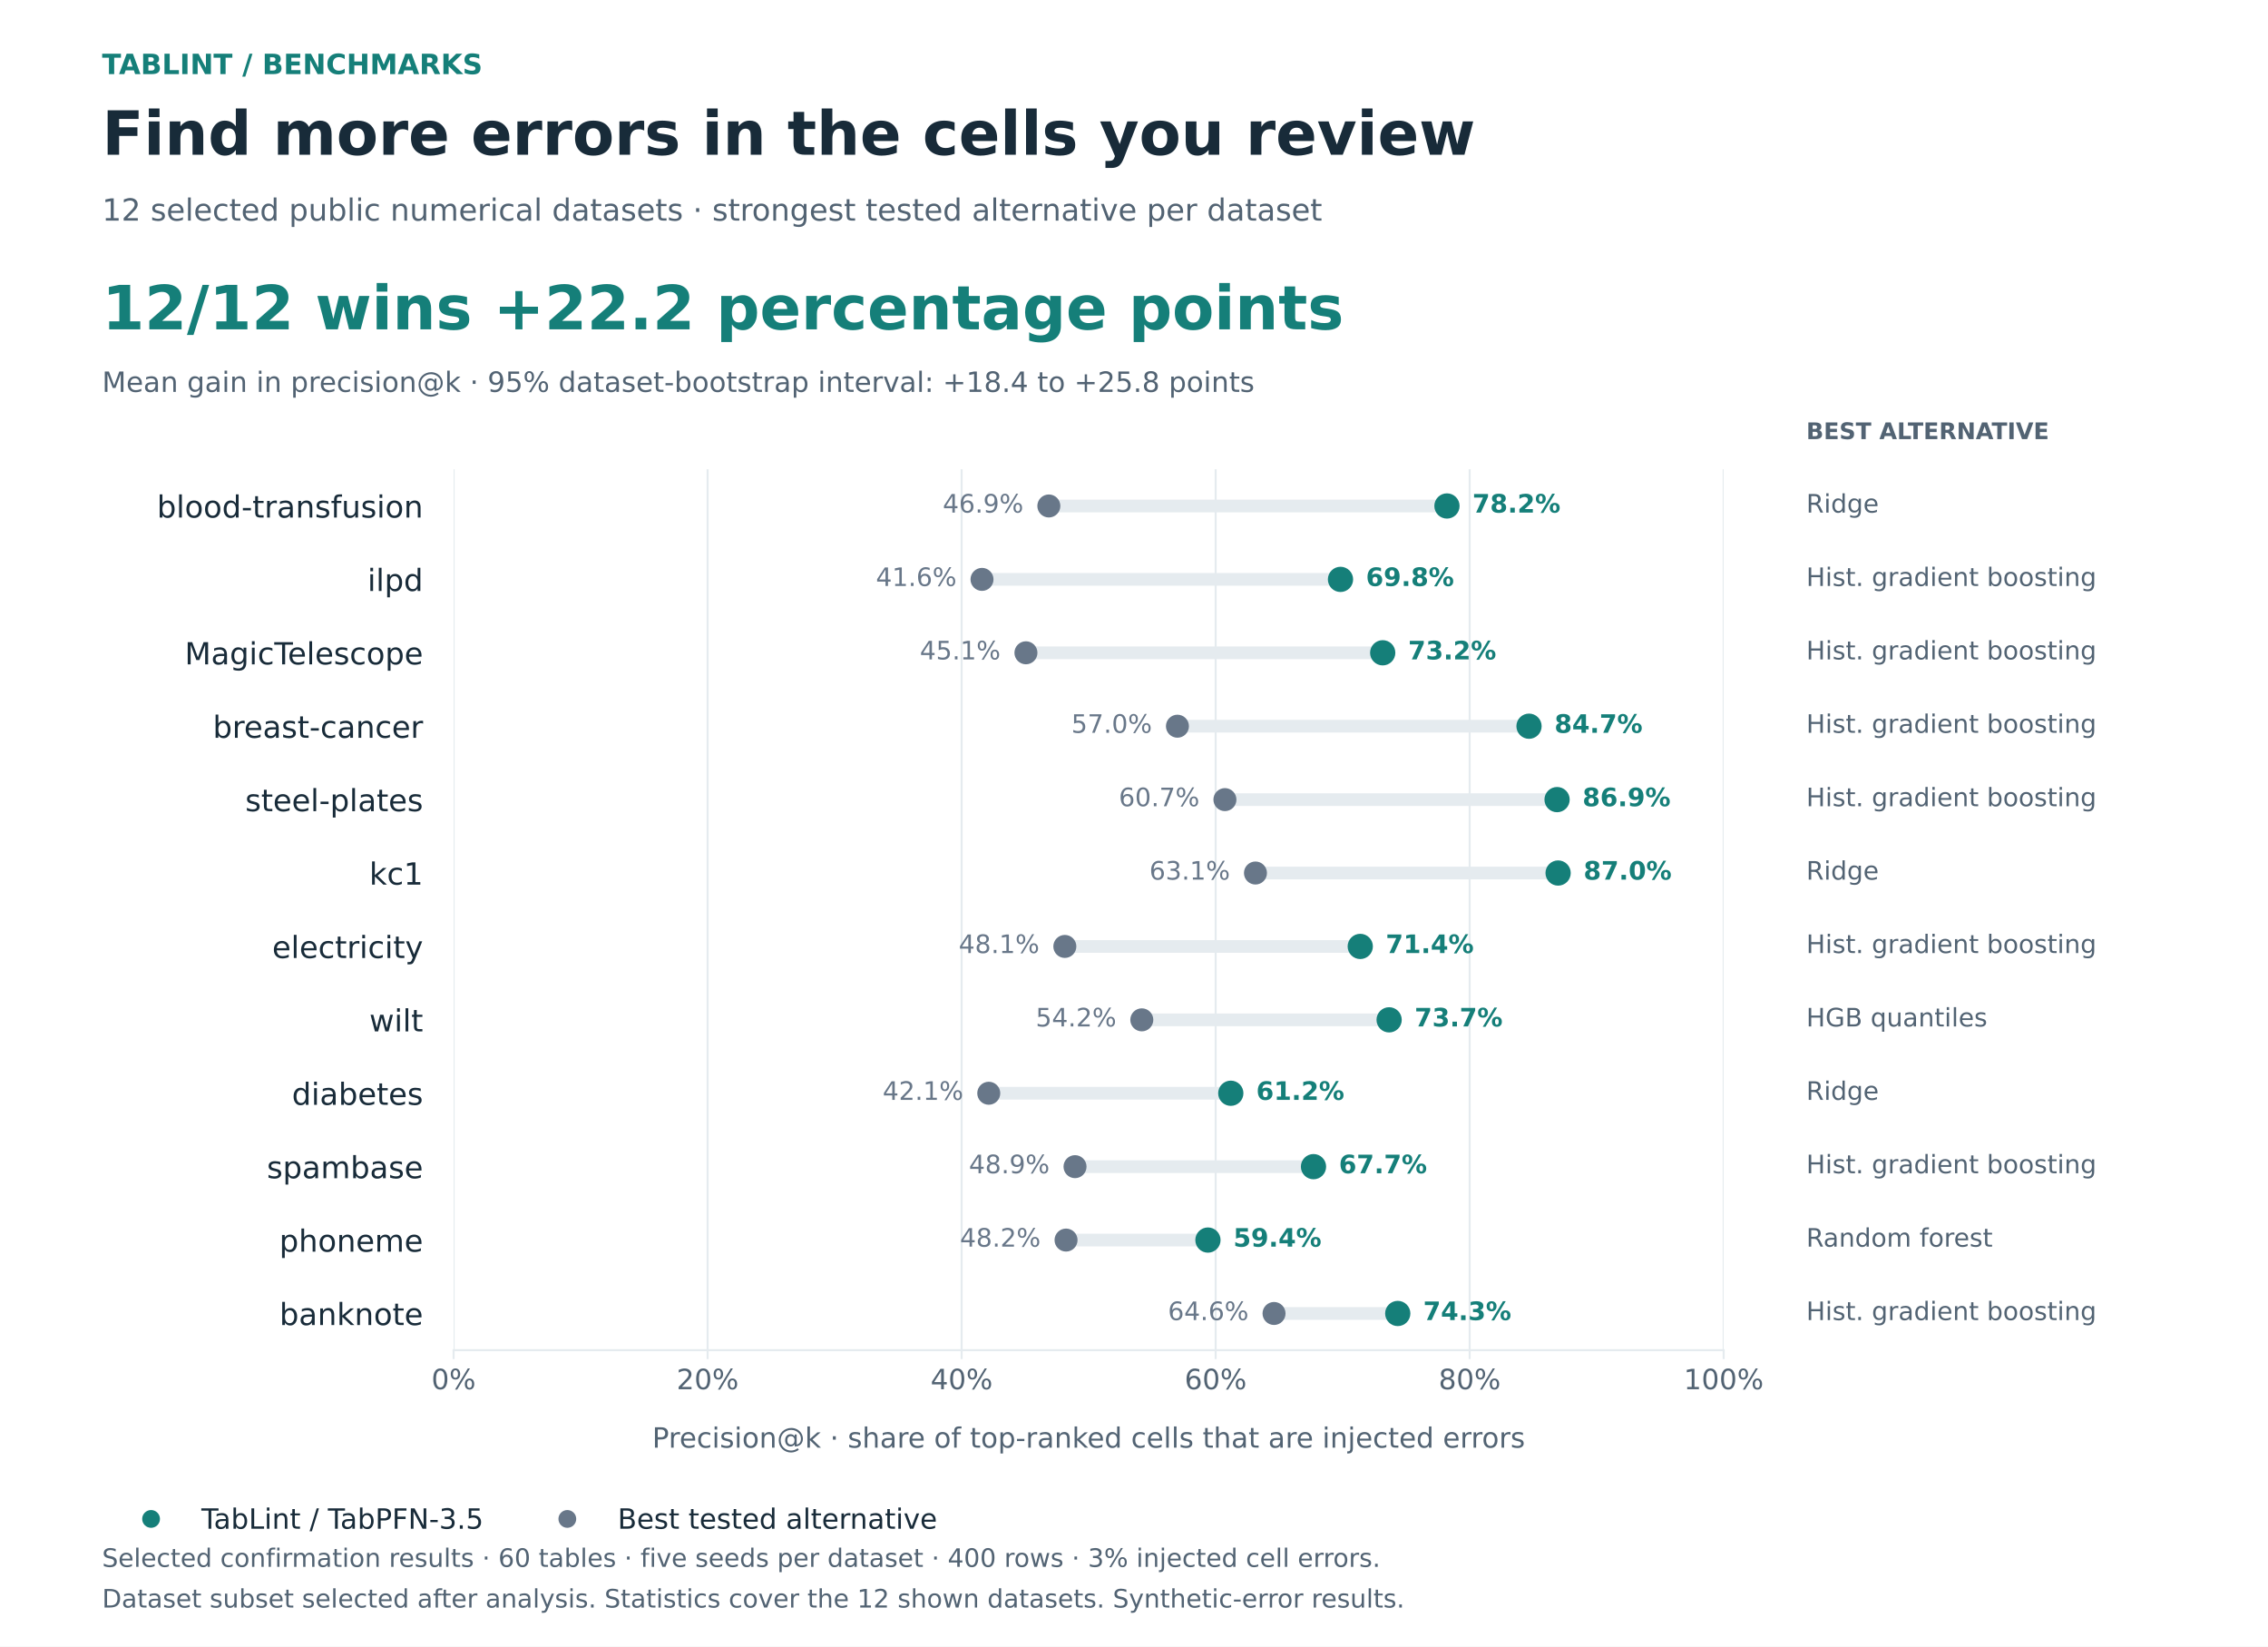
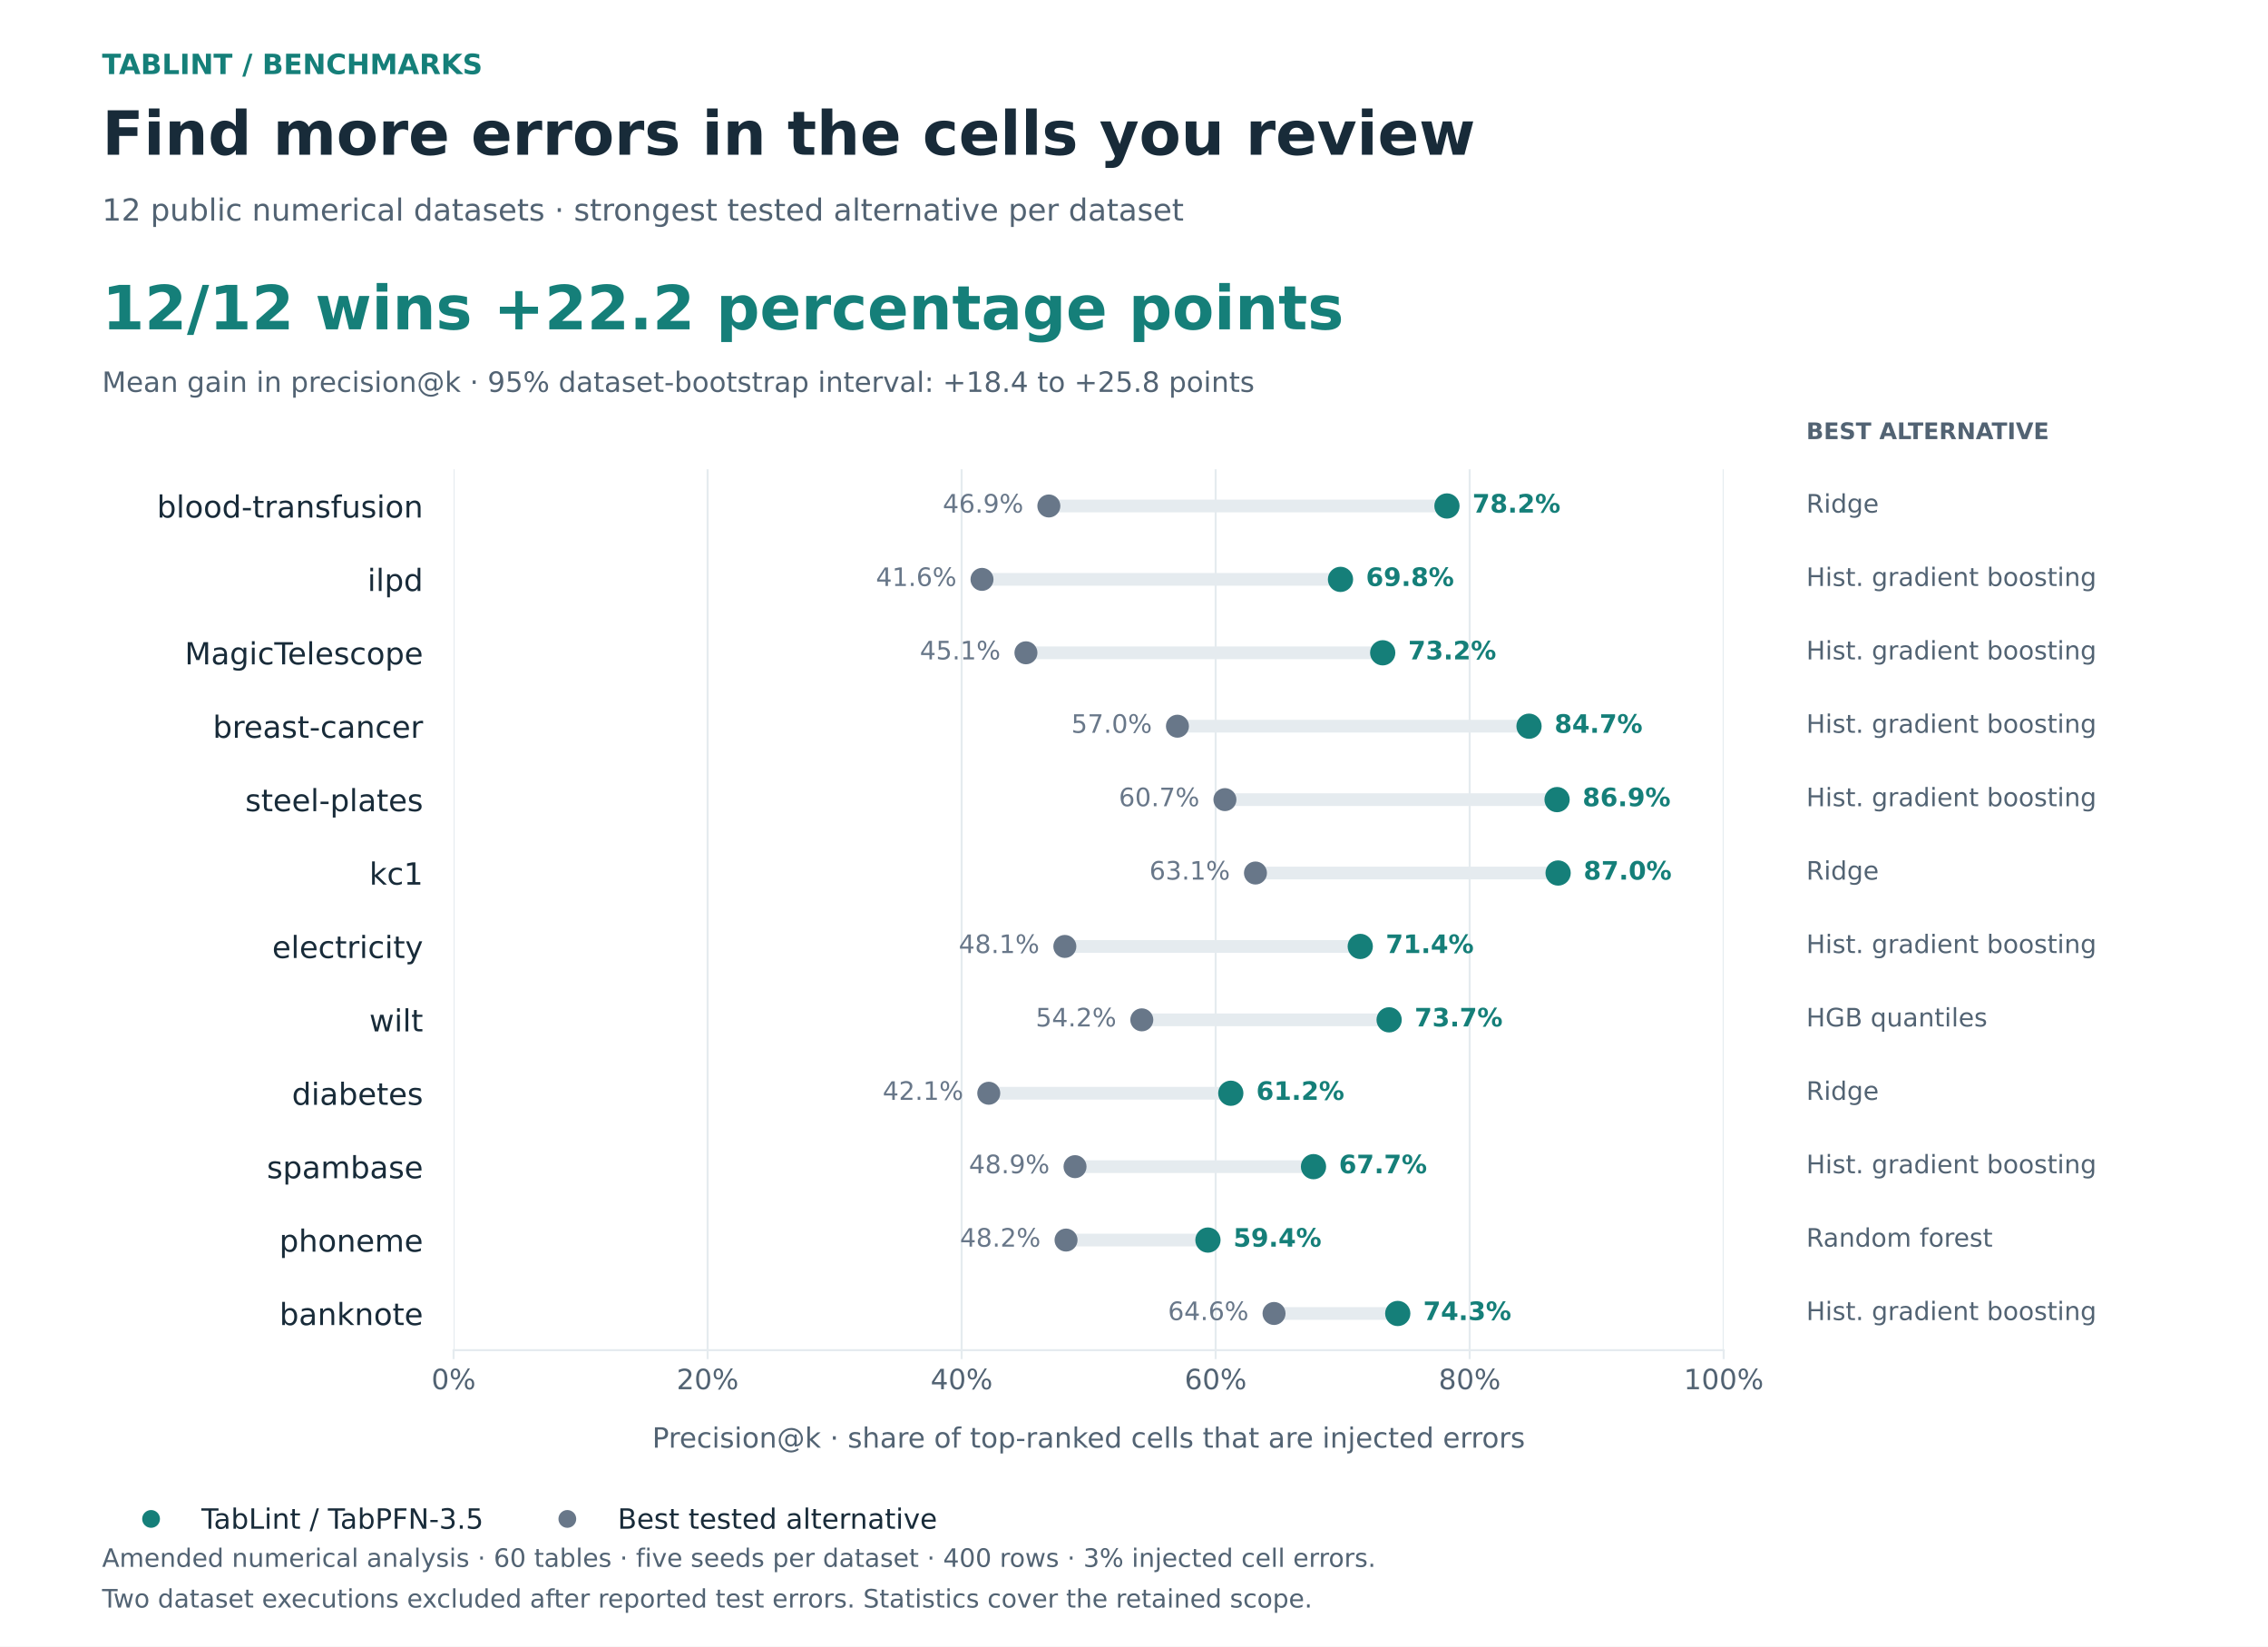
<svg xmlns="http://www.w3.org/2000/svg" xmlns:xlink="http://www.w3.org/1999/xlink" width="892.8pt" height="648pt" viewBox="0 0 892.8 648" version="1.1">
  <defs>
    <style type="text/css">*{stroke-linejoin: round; stroke-linecap: butt}</style>
  </defs>
  <g id="figure_1">
    <g id="patch_1">
      <path d="M 0 648 L 892.8 648 L 892.8 0 L 0 0 z " style="fill: #ffffff" />
    </g>
    <g id="axes_1">
      <g id="patch_2">
        <path d="M 178.56 531.36 L 678.528 531.36 L 678.528 184.68 L 178.56 184.68 z " style="fill: #ffffff" />
      </g>
      <g id="matplotlib.axis_1">
        <g id="xtick_1">
          <g id="line2d_1">
            <path d="M 178.56 531.36 L 178.56 184.68 " clip-path="url(#pacb78e6e68)" style="fill: none; stroke: #e5ebef; stroke-width: 0.8; stroke-linecap: square" />
          </g>
          <g id="line2d_2">
            <defs>
              <path id="m5d407b7a65" d="M 0 0 L 0 3.5 " style="stroke: #e5ebef; stroke-width: 0.8" />
            </defs>
            <g>
              <use xlink:href="#m5d407b7a65" x="178.56" y="531.36" style="fill: #e5ebef; stroke: #e5ebef; stroke-width: 0.8" />
            </g>
          </g>
          <g id="text_1">
            <text style="font-size: 11px; font-family: 'DejaVu Sans'; text-anchor: middle; fill: #526373" x="178.56" y="546.717" transform="rotate(-0 178.56 546.7174)">0%</text>
          </g>
        </g>
        <g id="xtick_2">
          <g id="line2d_3">
            <path d="M 278.554 531.36 L 278.554 184.68 " clip-path="url(#pacb78e6e68)" style="fill: none; stroke: #e5ebef; stroke-width: 0.8; stroke-linecap: square" />
          </g>
          <g id="line2d_4">
            <g>
              <use xlink:href="#m5d407b7a65" x="278.554" y="531.36" style="fill: #e5ebef; stroke: #e5ebef; stroke-width: 0.8" />
            </g>
          </g>
          <g id="text_2">
            <text style="font-size: 11px; font-family: 'DejaVu Sans'; text-anchor: middle; fill: #526373" x="278.554" y="546.717" transform="rotate(-0 278.5536 546.7174)">20%</text>
          </g>
        </g>
        <g id="xtick_3">
          <g id="line2d_5">
            <path d="M 378.547 531.36 L 378.547 184.68 " clip-path="url(#pacb78e6e68)" style="fill: none; stroke: #e5ebef; stroke-width: 0.8; stroke-linecap: square" />
          </g>
          <g id="line2d_6">
            <g>
              <use xlink:href="#m5d407b7a65" x="378.547" y="531.36" style="fill: #e5ebef; stroke: #e5ebef; stroke-width: 0.8" />
            </g>
          </g>
          <g id="text_3">
            <text style="font-size: 11px; font-family: 'DejaVu Sans'; text-anchor: middle; fill: #526373" x="378.547" y="546.717" transform="rotate(-0 378.5472 546.7174)">40%</text>
          </g>
        </g>
        <g id="xtick_4">
          <g id="line2d_7">
            <path d="M 478.541 531.36 L 478.541 184.68 " clip-path="url(#pacb78e6e68)" style="fill: none; stroke: #e5ebef; stroke-width: 0.8; stroke-linecap: square" />
          </g>
          <g id="line2d_8">
            <g>
              <use xlink:href="#m5d407b7a65" x="478.541" y="531.36" style="fill: #e5ebef; stroke: #e5ebef; stroke-width: 0.8" />
            </g>
          </g>
          <g id="text_4">
            <text style="font-size: 11px; font-family: 'DejaVu Sans'; text-anchor: middle; fill: #526373" x="478.541" y="546.717" transform="rotate(-0 478.5408 546.7174)">60%</text>
          </g>
        </g>
        <g id="xtick_5">
          <g id="line2d_9">
            <path d="M 578.534 531.36 L 578.534 184.68 " clip-path="url(#pacb78e6e68)" style="fill: none; stroke: #e5ebef; stroke-width: 0.8; stroke-linecap: square" />
          </g>
          <g id="line2d_10">
            <g>
              <use xlink:href="#m5d407b7a65" x="578.534" y="531.36" style="fill: #e5ebef; stroke: #e5ebef; stroke-width: 0.8" />
            </g>
          </g>
          <g id="text_5">
            <text style="font-size: 11px; font-family: 'DejaVu Sans'; text-anchor: middle; fill: #526373" x="578.534" y="546.717" transform="rotate(-0 578.5344 546.7174)">80%</text>
          </g>
        </g>
        <g id="xtick_6">
          <g id="line2d_11">
            <path d="M 678.528 531.36 L 678.528 184.68 " clip-path="url(#pacb78e6e68)" style="fill: none; stroke: #e5ebef; stroke-width: 0.8; stroke-linecap: square" />
          </g>
          <g id="line2d_12">
            <g>
              <use xlink:href="#m5d407b7a65" x="678.528" y="531.36" style="fill: #e5ebef; stroke: #e5ebef; stroke-width: 0.8" />
            </g>
          </g>
          <g id="text_6">
            <text style="font-size: 11px; font-family: 'DejaVu Sans'; text-anchor: middle; fill: #526373" x="678.528" y="546.717" transform="rotate(-0 678.528 546.7174)">100%</text>
          </g>
        </g>
        <g id="text_7">
          <text style="font-size: 11px; font-family: 'DejaVu Sans'; text-anchor: middle; fill: #526373" x="428.544" y="569.718" transform="rotate(-0 428.544 569.7183)">Precision@k · share of top-ranked cells that are injected errors</text>
        </g>
      </g>
      <g id="matplotlib.axis_2">
        <g id="ytick_1">
          <g id="line2d_13" />
          <g id="text_8">
            <text style="font-size: 12px; font-family: 'DejaVu Sans'; text-anchor: end; fill: #182b39" x="166.56" y="203.684" transform="rotate(-0 166.56 203.6841)">blood-transfusion</text>
          </g>
        </g>
        <g id="ytick_2">
          <g id="line2d_14" />
          <g id="text_9">
            <text style="font-size: 12px; font-family: 'DejaVu Sans'; text-anchor: end; fill: #182b39" x="166.56" y="232.574" transform="rotate(-0 166.56 232.5741)">ilpd</text>
          </g>
        </g>
        <g id="ytick_3">
          <g id="line2d_15" />
          <g id="text_10">
            <text style="font-size: 12px; font-family: 'DejaVu Sans'; text-anchor: end; fill: #182b39" x="166.56" y="261.464" transform="rotate(-0 166.56 261.4641)">MagicTelescope</text>
          </g>
        </g>
        <g id="ytick_4">
          <g id="line2d_16" />
          <g id="text_11">
            <text style="font-size: 12px; font-family: 'DejaVu Sans'; text-anchor: end; fill: #182b39" x="166.56" y="290.354" transform="rotate(-0 166.56 290.3541)">breast-cancer</text>
          </g>
        </g>
        <g id="ytick_5">
          <g id="line2d_17" />
          <g id="text_12">
            <text style="font-size: 12px; font-family: 'DejaVu Sans'; text-anchor: end; fill: #182b39" x="166.56" y="319.244" transform="rotate(-0 166.56 319.2441)">steel-plates</text>
          </g>
        </g>
        <g id="ytick_6">
          <g id="line2d_18" />
          <g id="text_13">
            <text style="font-size: 12px; font-family: 'DejaVu Sans'; text-anchor: end; fill: #182b39" x="166.56" y="348.134" transform="rotate(-0 166.56 348.1341)">kc1</text>
          </g>
        </g>
        <g id="ytick_7">
          <g id="line2d_19" />
          <g id="text_14">
            <text style="font-size: 12px; font-family: 'DejaVu Sans'; text-anchor: end; fill: #182b39" x="166.56" y="377.024" transform="rotate(-0 166.56 377.0241)">electricity</text>
          </g>
        </g>
        <g id="ytick_8">
          <g id="line2d_20" />
          <g id="text_15">
            <text style="font-size: 12px; font-family: 'DejaVu Sans'; text-anchor: end; fill: #182b39" x="166.56" y="405.914" transform="rotate(-0 166.56 405.9141)">wilt</text>
          </g>
        </g>
        <g id="ytick_9">
          <g id="line2d_21" />
          <g id="text_16">
            <text style="font-size: 12px; font-family: 'DejaVu Sans'; text-anchor: end; fill: #182b39" x="166.56" y="434.804" transform="rotate(-0 166.56 434.8041)">diabetes</text>
          </g>
        </g>
        <g id="ytick_10">
          <g id="line2d_22" />
          <g id="text_17">
            <text style="font-size: 12px; font-family: 'DejaVu Sans'; text-anchor: end; fill: #182b39" x="166.56" y="463.694" transform="rotate(-0 166.56 463.6941)">spambase</text>
          </g>
        </g>
        <g id="ytick_11">
          <g id="line2d_23" />
          <g id="text_18">
            <text style="font-size: 12px; font-family: 'DejaVu Sans'; text-anchor: end; fill: #182b39" x="166.56" y="492.584" transform="rotate(-0 166.56 492.5841)">phoneme</text>
          </g>
        </g>
        <g id="ytick_12">
          <g id="line2d_24" />
          <g id="text_19">
            <text style="font-size: 12px; font-family: 'DejaVu Sans'; text-anchor: end; fill: #182b39" x="166.56" y="521.474" transform="rotate(-0 166.56 521.4741)">banknote</text>
          </g>
        </g>
      </g>
      <g id="line2d_25">
        <path d="M 412.88 199.125 L 569.596 199.125 " clip-path="url(#pacb78e6e68)" style="fill: none; stroke: #e5ebef; stroke-width: 5; stroke-linecap: round" />
      </g>
      <g id="line2d_26">
        <path d="M 386.566 228.015 L 527.688 228.015 " clip-path="url(#pacb78e6e68)" style="fill: none; stroke: #e5ebef; stroke-width: 5; stroke-linecap: round" />
      </g>
      <g id="line2d_27">
        <path d="M 403.861 256.905 L 544.305 256.905 " clip-path="url(#pacb78e6e68)" style="fill: none; stroke: #e5ebef; stroke-width: 5; stroke-linecap: round" />
      </g>
      <g id="line2d_28">
        <path d="M 463.498 285.795 L 601.901 285.795 " clip-path="url(#pacb78e6e68)" style="fill: none; stroke: #e5ebef; stroke-width: 5; stroke-linecap: round" />
      </g>
      <g id="line2d_29">
        <path d="M 482.191 314.685 L 612.945 314.685 " clip-path="url(#pacb78e6e68)" style="fill: none; stroke: #e5ebef; stroke-width: 5; stroke-linecap: round" />
      </g>
      <g id="line2d_30">
        <path d="M 494.213 343.575 L 613.354 343.575 " clip-path="url(#pacb78e6e68)" style="fill: none; stroke: #e5ebef; stroke-width: 5; stroke-linecap: round" />
      </g>
      <g id="line2d_31">
        <path d="M 419.174 372.465 L 535.468 372.465 " clip-path="url(#pacb78e6e68)" style="fill: none; stroke: #e5ebef; stroke-width: 5; stroke-linecap: round" />
      </g>
      <g id="line2d_32">
        <path d="M 449.471 401.355 L 546.831 401.355 " clip-path="url(#pacb78e6e68)" style="fill: none; stroke: #e5ebef; stroke-width: 5; stroke-linecap: round" />
      </g>
      <g id="line2d_33">
        <path d="M 389.226 430.245 L 484.504 430.245 " clip-path="url(#pacb78e6e68)" style="fill: none; stroke: #e5ebef; stroke-width: 5; stroke-linecap: round" />
      </g>
      <g id="line2d_34">
        <path d="M 423.185 459.135 L 517.061 459.135 " clip-path="url(#pacb78e6e68)" style="fill: none; stroke: #e5ebef; stroke-width: 5; stroke-linecap: round" />
      </g>
      <g id="line2d_35">
        <path d="M 419.65 488.025 L 475.508 488.025 " clip-path="url(#pacb78e6e68)" style="fill: none; stroke: #e5ebef; stroke-width: 5; stroke-linecap: round" />
      </g>
      <g id="line2d_36">
        <path d="M 501.524 516.915 L 550.227 516.915 " clip-path="url(#pacb78e6e68)" style="fill: none; stroke: #e5ebef; stroke-width: 5; stroke-linecap: round" />
      </g>
      <g id="patch_3">
        <path d="M 178.56 531.36 L 678.528 531.36 " style="fill: none; stroke: #e5ebef; stroke-width: 0.8; stroke-linejoin: miter; stroke-linecap: square" />
      </g>
      <g id="text_20">
        <text style="font-weight: 700; font-size: 9px; font-family: 'DejaVu Sans'; text-anchor: start; fill: #526373" x="711.026" y="172.811" transform="rotate(-0 711.0259 172.8109)">BEST ALTERNATIVE</text>
      </g>
      <g id="PathCollection_1">
        <defs>
          <path id="mc794ac0eb2" d="M 0 4.031 C 1.069 4.031 2.094 3.606 2.85 2.85 C 3.606 2.094 4.031 1.069 4.031 0 C 4.031 -1.069 3.606 -2.094 2.85 -2.85 C 2.094 -3.606 1.069 -4.031 0 -4.031 C -1.069 -4.031 -2.094 -3.606 -2.85 -2.85 C -3.606 -2.094 -4.031 -1.069 -4.031 0 C -4.031 1.069 -3.606 2.094 -2.85 2.85 C -2.094 3.606 -1.069 4.031 0 4.031 z " style="stroke: #687789" />
        </defs>
        <g clip-path="url(#pacb78e6e68)">
          <use xlink:href="#mc794ac0eb2" x="412.88" y="199.125" style="fill: #687789; stroke: #687789" />
        </g>
      </g>
      <g id="text_21">
        <text style="font-size: 10px; font-family: 'DejaVu Sans'; text-anchor: end; fill: #687789" x="402.88" y="201.723" transform="rotate(-0 402.8802 201.7227)">46.9%</text>
      </g>
      <g id="text_22">
        <text style="font-weight: 700; font-size: 10px; font-family: 'DejaVu Sans'; text-anchor: start; fill: #157f79" x="579.596" y="201.723" transform="rotate(-0 579.5958 201.7227)">78.2%</text>
      </g>
      <g id="text_23">
        <text style="font-size: 10px; font-family: 'DejaVu Sans'; text-anchor: start; fill: #526373" x="711.026" y="201.723" transform="rotate(-0 711.0259 201.723)">Ridge</text>
      </g>
      <g id="PathCollection_2">
        <g clip-path="url(#pacb78e6e68)">
          <use xlink:href="#mc794ac0eb2" x="386.566" y="228.015" style="fill: #687789; stroke: #687789" />
        </g>
      </g>
      <g id="text_24">
        <text style="font-size: 10px; font-family: 'DejaVu Sans'; text-anchor: end; fill: #687789" x="376.566" y="230.613" transform="rotate(-0 376.5656 230.6127)">41.6%</text>
      </g>
      <g id="text_25">
        <text style="font-weight: 700; font-size: 10px; font-family: 'DejaVu Sans'; text-anchor: start; fill: #157f79" x="537.688" y="230.613" transform="rotate(-0 537.6884 230.6127)">69.8%</text>
      </g>
      <g id="text_26">
        <text style="font-size: 10px; font-family: 'DejaVu Sans'; text-anchor: start; fill: #526373" x="711.026" y="230.613" transform="rotate(-0 711.0259 230.613)">Hist. gradient boosting</text>
      </g>
      <g id="PathCollection_3">
        <g clip-path="url(#pacb78e6e68)">
          <use xlink:href="#mc794ac0eb2" x="403.861" y="256.905" style="fill: #687789; stroke: #687789" />
        </g>
      </g>
      <g id="text_27">
        <text style="font-size: 10px; font-family: 'DejaVu Sans'; text-anchor: end; fill: #687789" x="393.861" y="259.503" transform="rotate(-0 393.8612 259.5027)">45.1%</text>
      </g>
      <g id="text_28">
        <text style="font-weight: 700; font-size: 10px; font-family: 'DejaVu Sans'; text-anchor: start; fill: #157f79" x="554.305" y="259.503" transform="rotate(-0 554.3051 259.5027)">73.2%</text>
      </g>
      <g id="text_29">
        <text style="font-size: 10px; font-family: 'DejaVu Sans'; text-anchor: start; fill: #526373" x="711.026" y="259.503" transform="rotate(-0 711.0259 259.503)">Hist. gradient boosting</text>
      </g>
      <g id="PathCollection_4">
        <g clip-path="url(#pacb78e6e68)">
          <use xlink:href="#mc794ac0eb2" x="463.498" y="285.795" style="fill: #687789; stroke: #687789" />
        </g>
      </g>
      <g id="text_30">
        <text style="font-size: 10px; font-family: 'DejaVu Sans'; text-anchor: end; fill: #687789" x="453.498" y="288.393" transform="rotate(-0 453.4985 288.3927)">57.0%</text>
      </g>
      <g id="text_31">
        <text style="font-weight: 700; font-size: 10px; font-family: 'DejaVu Sans'; text-anchor: start; fill: #157f79" x="611.901" y="288.393" transform="rotate(-0 611.9012 288.3927)">84.7%</text>
      </g>
      <g id="text_32">
        <text style="font-size: 10px; font-family: 'DejaVu Sans'; text-anchor: start; fill: #526373" x="711.026" y="288.393" transform="rotate(-0 711.0259 288.393)">Hist. gradient boosting</text>
      </g>
      <g id="PathCollection_5">
        <g clip-path="url(#pacb78e6e68)">
          <use xlink:href="#mc794ac0eb2" x="482.191" y="314.685" style="fill: #687789; stroke: #687789" />
        </g>
      </g>
      <g id="text_33">
        <text style="font-size: 10px; font-family: 'DejaVu Sans'; text-anchor: end; fill: #687789" x="472.191" y="317.283" transform="rotate(-0 472.1909 317.2827)">60.7%</text>
      </g>
      <g id="text_34">
        <text style="font-weight: 700; font-size: 10px; font-family: 'DejaVu Sans'; text-anchor: start; fill: #157f79" x="622.945" y="317.283" transform="rotate(-0 622.9455 317.2827)">86.9%</text>
      </g>
      <g id="text_35">
        <text style="font-size: 10px; font-family: 'DejaVu Sans'; text-anchor: start; fill: #526373" x="711.026" y="317.283" transform="rotate(-0 711.0259 317.283)">Hist. gradient boosting</text>
      </g>
      <g id="PathCollection_6">
        <g clip-path="url(#pacb78e6e68)">
          <use xlink:href="#mc794ac0eb2" x="494.213" y="343.575" style="fill: #687789; stroke: #687789" />
        </g>
      </g>
      <g id="text_36">
        <text style="font-size: 10px; font-family: 'DejaVu Sans'; text-anchor: end; fill: #687789" x="484.213" y="346.173" transform="rotate(-0 484.2131 346.1727)">63.1%</text>
      </g>
      <g id="text_37">
        <text style="font-weight: 700; font-size: 10px; font-family: 'DejaVu Sans'; text-anchor: start; fill: #157f79" x="623.354" y="346.173" transform="rotate(-0 623.3543 346.1727)">87.0%</text>
      </g>
      <g id="text_38">
        <text style="font-size: 10px; font-family: 'DejaVu Sans'; text-anchor: start; fill: #526373" x="711.026" y="346.173" transform="rotate(-0 711.0259 346.173)">Ridge</text>
      </g>
      <g id="PathCollection_7">
        <g clip-path="url(#pacb78e6e68)">
          <use xlink:href="#mc794ac0eb2" x="419.174" y="372.465" style="fill: #687789; stroke: #687789" />
        </g>
      </g>
      <g id="text_39">
        <text style="font-size: 10px; font-family: 'DejaVu Sans'; text-anchor: end; fill: #687789" x="409.174" y="375.063" transform="rotate(-0 409.1737 375.0627)">48.1%</text>
      </g>
      <g id="text_40">
        <text style="font-weight: 700; font-size: 10px; font-family: 'DejaVu Sans'; text-anchor: start; fill: #157f79" x="545.468" y="375.063" transform="rotate(-0 545.4685 375.0627)">71.4%</text>
      </g>
      <g id="text_41">
        <text style="font-size: 10px; font-family: 'DejaVu Sans'; text-anchor: start; fill: #526373" x="711.026" y="375.063" transform="rotate(-0 711.0259 375.063)">Hist. gradient boosting</text>
      </g>
      <g id="PathCollection_8">
        <g clip-path="url(#pacb78e6e68)">
          <use xlink:href="#mc794ac0eb2" x="449.471" y="401.355" style="fill: #687789; stroke: #687789" />
        </g>
      </g>
      <g id="text_42">
        <text style="font-size: 10px; font-family: 'DejaVu Sans'; text-anchor: end; fill: #687789" x="439.471" y="403.953" transform="rotate(-0 439.471 403.9527)">54.2%</text>
      </g>
      <g id="text_43">
        <text style="font-weight: 700; font-size: 10px; font-family: 'DejaVu Sans'; text-anchor: start; fill: #157f79" x="556.831" y="403.953" transform="rotate(-0 556.831 403.9527)">73.7%</text>
      </g>
      <g id="text_44">
        <text style="font-size: 10px; font-family: 'DejaVu Sans'; text-anchor: start; fill: #526373" x="711.026" y="403.953" transform="rotate(-0 711.0259 403.953)">HGB quantiles</text>
      </g>
      <g id="PathCollection_9">
        <g clip-path="url(#pacb78e6e68)">
          <use xlink:href="#mc794ac0eb2" x="389.226" y="430.245" style="fill: #687789; stroke: #687789" />
        </g>
      </g>
      <g id="text_45">
        <text style="font-size: 10px; font-family: 'DejaVu Sans'; text-anchor: end; fill: #687789" x="379.226" y="432.843" transform="rotate(-0 379.2256 432.8427)">42.1%</text>
      </g>
      <g id="text_46">
        <text style="font-weight: 700; font-size: 10px; font-family: 'DejaVu Sans'; text-anchor: start; fill: #157f79" x="494.504" y="432.843" transform="rotate(-0 494.5044 432.8427)">61.2%</text>
      </g>
      <g id="text_47">
        <text style="font-size: 10px; font-family: 'DejaVu Sans'; text-anchor: start; fill: #526373" x="711.026" y="432.843" transform="rotate(-0 711.0259 432.843)">Ridge</text>
      </g>
      <g id="PathCollection_10">
        <g clip-path="url(#pacb78e6e68)">
          <use xlink:href="#mc794ac0eb2" x="423.185" y="459.135" style="fill: #687789; stroke: #687789" />
        </g>
      </g>
      <g id="text_48">
        <text style="font-size: 10px; font-family: 'DejaVu Sans'; text-anchor: end; fill: #687789" x="413.185" y="461.733" transform="rotate(-0 413.1849 461.7327)">48.9%</text>
      </g>
      <g id="text_49">
        <text style="font-weight: 700; font-size: 10px; font-family: 'DejaVu Sans'; text-anchor: start; fill: #157f79" x="527.061" y="461.733" transform="rotate(-0 527.0607 461.7327)">67.7%</text>
      </g>
      <g id="text_50">
        <text style="font-size: 10px; font-family: 'DejaVu Sans'; text-anchor: start; fill: #526373" x="711.026" y="461.733" transform="rotate(-0 711.0259 461.733)">Hist. gradient boosting</text>
      </g>
      <g id="PathCollection_11">
        <g clip-path="url(#pacb78e6e68)">
          <use xlink:href="#mc794ac0eb2" x="419.65" y="488.025" style="fill: #687789; stroke: #687789" />
        </g>
      </g>
      <g id="text_51">
        <text style="font-size: 10px; font-family: 'DejaVu Sans'; text-anchor: end; fill: #687789" x="409.65" y="490.623" transform="rotate(-0 409.6503 490.6227)">48.2%</text>
      </g>
      <g id="text_52">
        <text style="font-weight: 700; font-size: 10px; font-family: 'DejaVu Sans'; text-anchor: start; fill: #157f79" x="485.508" y="490.623" transform="rotate(-0 485.508 490.6227)">59.4%</text>
      </g>
      <g id="text_53">
        <text style="font-size: 10px; font-family: 'DejaVu Sans'; text-anchor: start; fill: #526373" x="711.026" y="490.623" transform="rotate(-0 711.0259 490.623)">Random forest</text>
      </g>
      <g id="PathCollection_12">
        <g clip-path="url(#pacb78e6e68)">
          <use xlink:href="#mc794ac0eb2" x="501.524" y="516.915" style="fill: #687789; stroke: #687789" />
        </g>
      </g>
      <g id="text_54">
        <text style="font-size: 10px; font-family: 'DejaVu Sans'; text-anchor: end; fill: #687789" x="491.524" y="519.513" transform="rotate(-0 491.5236 519.5127)">64.6%</text>
      </g>
      <g id="text_55">
        <text style="font-weight: 700; font-size: 10px; font-family: 'DejaVu Sans'; text-anchor: start; fill: #157f79" x="560.227" y="519.513" transform="rotate(-0 560.2267 519.5127)">74.3%</text>
      </g>
      <g id="text_56">
        <text style="font-size: 10px; font-family: 'DejaVu Sans'; text-anchor: start; fill: #526373" x="711.026" y="519.513" transform="rotate(-0 711.0259 519.513)">Hist. gradient boosting</text>
      </g>
      <g id="PathCollection_13">
        <defs>
          <path id="mbdd95a894a" d="M 0 4.472 C 1.186 4.472 2.324 4.001 3.162 3.162 C 4.001 2.324 4.472 1.186 4.472 0 C 4.472 -1.186 4.001 -2.324 3.162 -3.162 C 2.324 -4.001 1.186 -4.472 0 -4.472 C -1.186 -4.472 -2.324 -4.001 -3.162 -3.162 C -4.001 -2.324 -4.472 -1.186 -4.472 0 C -4.472 1.186 -4.001 2.324 -3.162 3.162 C -2.324 4.001 -1.186 4.472 0 4.472 z " style="stroke: #157f79" />
        </defs>
        <g clip-path="url(#pacb78e6e68)">
          <use xlink:href="#mbdd95a894a" x="569.596" y="199.125" style="fill: #157f79; stroke: #157f79" />
        </g>
      </g>
      <g id="PathCollection_14">
        <g clip-path="url(#pacb78e6e68)">
          <use xlink:href="#mbdd95a894a" x="527.688" y="228.015" style="fill: #157f79; stroke: #157f79" />
        </g>
      </g>
      <g id="PathCollection_15">
        <g clip-path="url(#pacb78e6e68)">
          <use xlink:href="#mbdd95a894a" x="544.305" y="256.905" style="fill: #157f79; stroke: #157f79" />
        </g>
      </g>
      <g id="PathCollection_16">
        <g clip-path="url(#pacb78e6e68)">
          <use xlink:href="#mbdd95a894a" x="601.901" y="285.795" style="fill: #157f79; stroke: #157f79" />
        </g>
      </g>
      <g id="PathCollection_17">
        <g clip-path="url(#pacb78e6e68)">
          <use xlink:href="#mbdd95a894a" x="612.945" y="314.685" style="fill: #157f79; stroke: #157f79" />
        </g>
      </g>
      <g id="PathCollection_18">
        <g clip-path="url(#pacb78e6e68)">
          <use xlink:href="#mbdd95a894a" x="613.354" y="343.575" style="fill: #157f79; stroke: #157f79" />
        </g>
      </g>
      <g id="PathCollection_19">
        <g clip-path="url(#pacb78e6e68)">
          <use xlink:href="#mbdd95a894a" x="535.468" y="372.465" style="fill: #157f79; stroke: #157f79" />
        </g>
      </g>
      <g id="PathCollection_20">
        <g clip-path="url(#pacb78e6e68)">
          <use xlink:href="#mbdd95a894a" x="546.831" y="401.355" style="fill: #157f79; stroke: #157f79" />
        </g>
      </g>
      <g id="PathCollection_21">
        <g clip-path="url(#pacb78e6e68)">
          <use xlink:href="#mbdd95a894a" x="484.504" y="430.245" style="fill: #157f79; stroke: #157f79" />
        </g>
      </g>
      <g id="PathCollection_22">
        <g clip-path="url(#pacb78e6e68)">
          <use xlink:href="#mbdd95a894a" x="517.061" y="459.135" style="fill: #157f79; stroke: #157f79" />
        </g>
      </g>
      <g id="PathCollection_23">
        <g clip-path="url(#pacb78e6e68)">
          <use xlink:href="#mbdd95a894a" x="475.508" y="488.025" style="fill: #157f79; stroke: #157f79" />
        </g>
      </g>
      <g id="PathCollection_24">
        <g clip-path="url(#pacb78e6e68)">
          <use xlink:href="#mbdd95a894a" x="550.227" y="516.915" style="fill: #157f79; stroke: #157f79" />
        </g>
      </g>
      <g id="legend_1">
        <g id="line2d_37">
          <defs>
            <path id="mee248deaba" d="M 0 3 C 0.796 3 1.559 2.684 2.121 2.121 C 2.684 1.559 3 0.796 3 0 C 3 -0.796 2.684 -1.559 2.121 -2.121 C 1.559 -2.684 0.796 -3 0 -3 C -0.796 -3 -1.559 -2.684 -2.121 -2.121 C -2.684 -1.559 -3 -0.796 -3 0 C -3 0.796 -2.684 1.559 -2.121 2.121 C -1.559 2.684 -0.796 3 0 3 z " style="stroke: #157f79" />
          </defs>
          <g>
            <use xlink:href="#mee248deaba" x="59.469" y="597.77" style="fill: #157f79; stroke: #157f79" />
          </g>
        </g>
        <g id="text_57">
          <text style="font-size: 11px; font-family: 'DejaVu Sans'; text-anchor: start; fill: #182b39" x="79.269" y="601.62" transform="rotate(-0 79.26896 601.6203)">TabLint / TabPFN-3.5</text>
        </g>
        <g id="line2d_38">
          <defs>
            <path id="me6eabb93f6" d="M 0 3 C 0.796 3 1.559 2.684 2.121 2.121 C 2.684 1.559 3 0.796 3 0 C 3 -0.796 2.684 -1.559 2.121 -2.121 C 1.559 -2.684 0.796 -3 0 -3 C -0.796 -3 -1.559 -2.684 -2.121 -2.121 C -2.684 -1.559 -3 -0.796 -3 0 C -3 0.796 -2.684 1.559 -2.121 2.121 C -1.559 2.684 -0.796 3 0 3 z " style="stroke: #687789" />
          </defs>
          <g>
            <use xlink:href="#me6eabb93f6" x="223.331" y="597.77" style="fill: #687789; stroke: #687789" />
          </g>
        </g>
        <g id="text_58">
          <text style="font-size: 11px; font-family: 'DejaVu Sans'; text-anchor: start; fill: #182b39" x="243.131" y="601.62" transform="rotate(-0 243.1311 601.6203)">Best tested alternative</text>
        </g>
      </g>
    </g>
    <g id="text_59">
      <text style="font-weight: 700; font-size: 11px; font-family: 'DejaVu Sans'; text-anchor: start; fill: #157f79" x="40.176" y="29.16" transform="rotate(-0 40.176 29.16)">TABLINT  /  BENCHMARKS</text>
    </g>
    <g id="text_60">
      <text style="font-weight: 700; font-size: 24px; font-family: 'DejaVu Sans'; text-anchor: start; fill: #182b39" x="40.176" y="60.912" transform="rotate(-0 40.176 60.912)">Find more errors in the cells you review</text>
    </g>
    <g id="text_61">
-       <text style="font-size: 12px; font-family: 'DejaVu Sans'; text-anchor: start; fill: #526373" x="40.176" y="86.832" transform="rotate(-0 40.176 86.832)">12 selected public numerical datasets · strongest tested alternative per dataset</text>
+       <text style="font-size: 12px; font-family: 'DejaVu Sans'; text-anchor: start; fill: #526373" x="40.176" y="86.832" transform="rotate(-0 40.176 86.832)">12 public numerical datasets · strongest tested alternative per dataset</text>
    </g>
    <g id="text_62">
      <text style="font-weight: 700; font-size: 24px; font-family: 'DejaVu Sans'; text-anchor: start; fill: #157f79" x="40.176" y="129.6" transform="rotate(-0 40.176 129.6)">12/12 wins     +22.2 percentage points</text>
    </g>
    <g id="text_63">
      <text style="font-size: 11px; font-family: 'DejaVu Sans'; text-anchor: start; fill: #526373" x="40.176" y="154.224" transform="rotate(-0 40.176 154.224)">Mean gain in precision@k · 95% dataset-bootstrap interval: +18.4 to +25.8 points</text>
    </g>
    <g id="text_64">
-       <text style="font-size: 10px; font-family: 'DejaVu Sans'; fill: #526373" transform="translate(40.176 616.6394)">Selected confirmation results · 60 tables · five seeds per dataset · 400 rows · 3% injected cell errors.</text>
-       <text style="font-size: 10px; font-family: 'DejaVu Sans'; fill: #526373" transform="translate(40.176 632.6394)">Dataset subset selected after analysis. Statistics cover the 12 shown datasets. Synthetic-error results.</text>
+       <text style="font-size: 10px; font-family: 'DejaVu Sans'; fill: #526373" transform="translate(40.176 616.6394)">Amended numerical analysis · 60 tables · five seeds per dataset · 400 rows · 3% injected cell errors.</text>
+       <text style="font-size: 10px; font-family: 'DejaVu Sans'; fill: #526373" transform="translate(40.176 632.6394)">Two dataset executions excluded after reported test errors. Statistics cover the retained scope.</text>
    </g>
  </g>
  <defs>
    <clipPath id="pacb78e6e68">
      <rect x="178.56" y="184.68" width="499.968" height="346.68" />
    </clipPath>
  </defs>
</svg>
